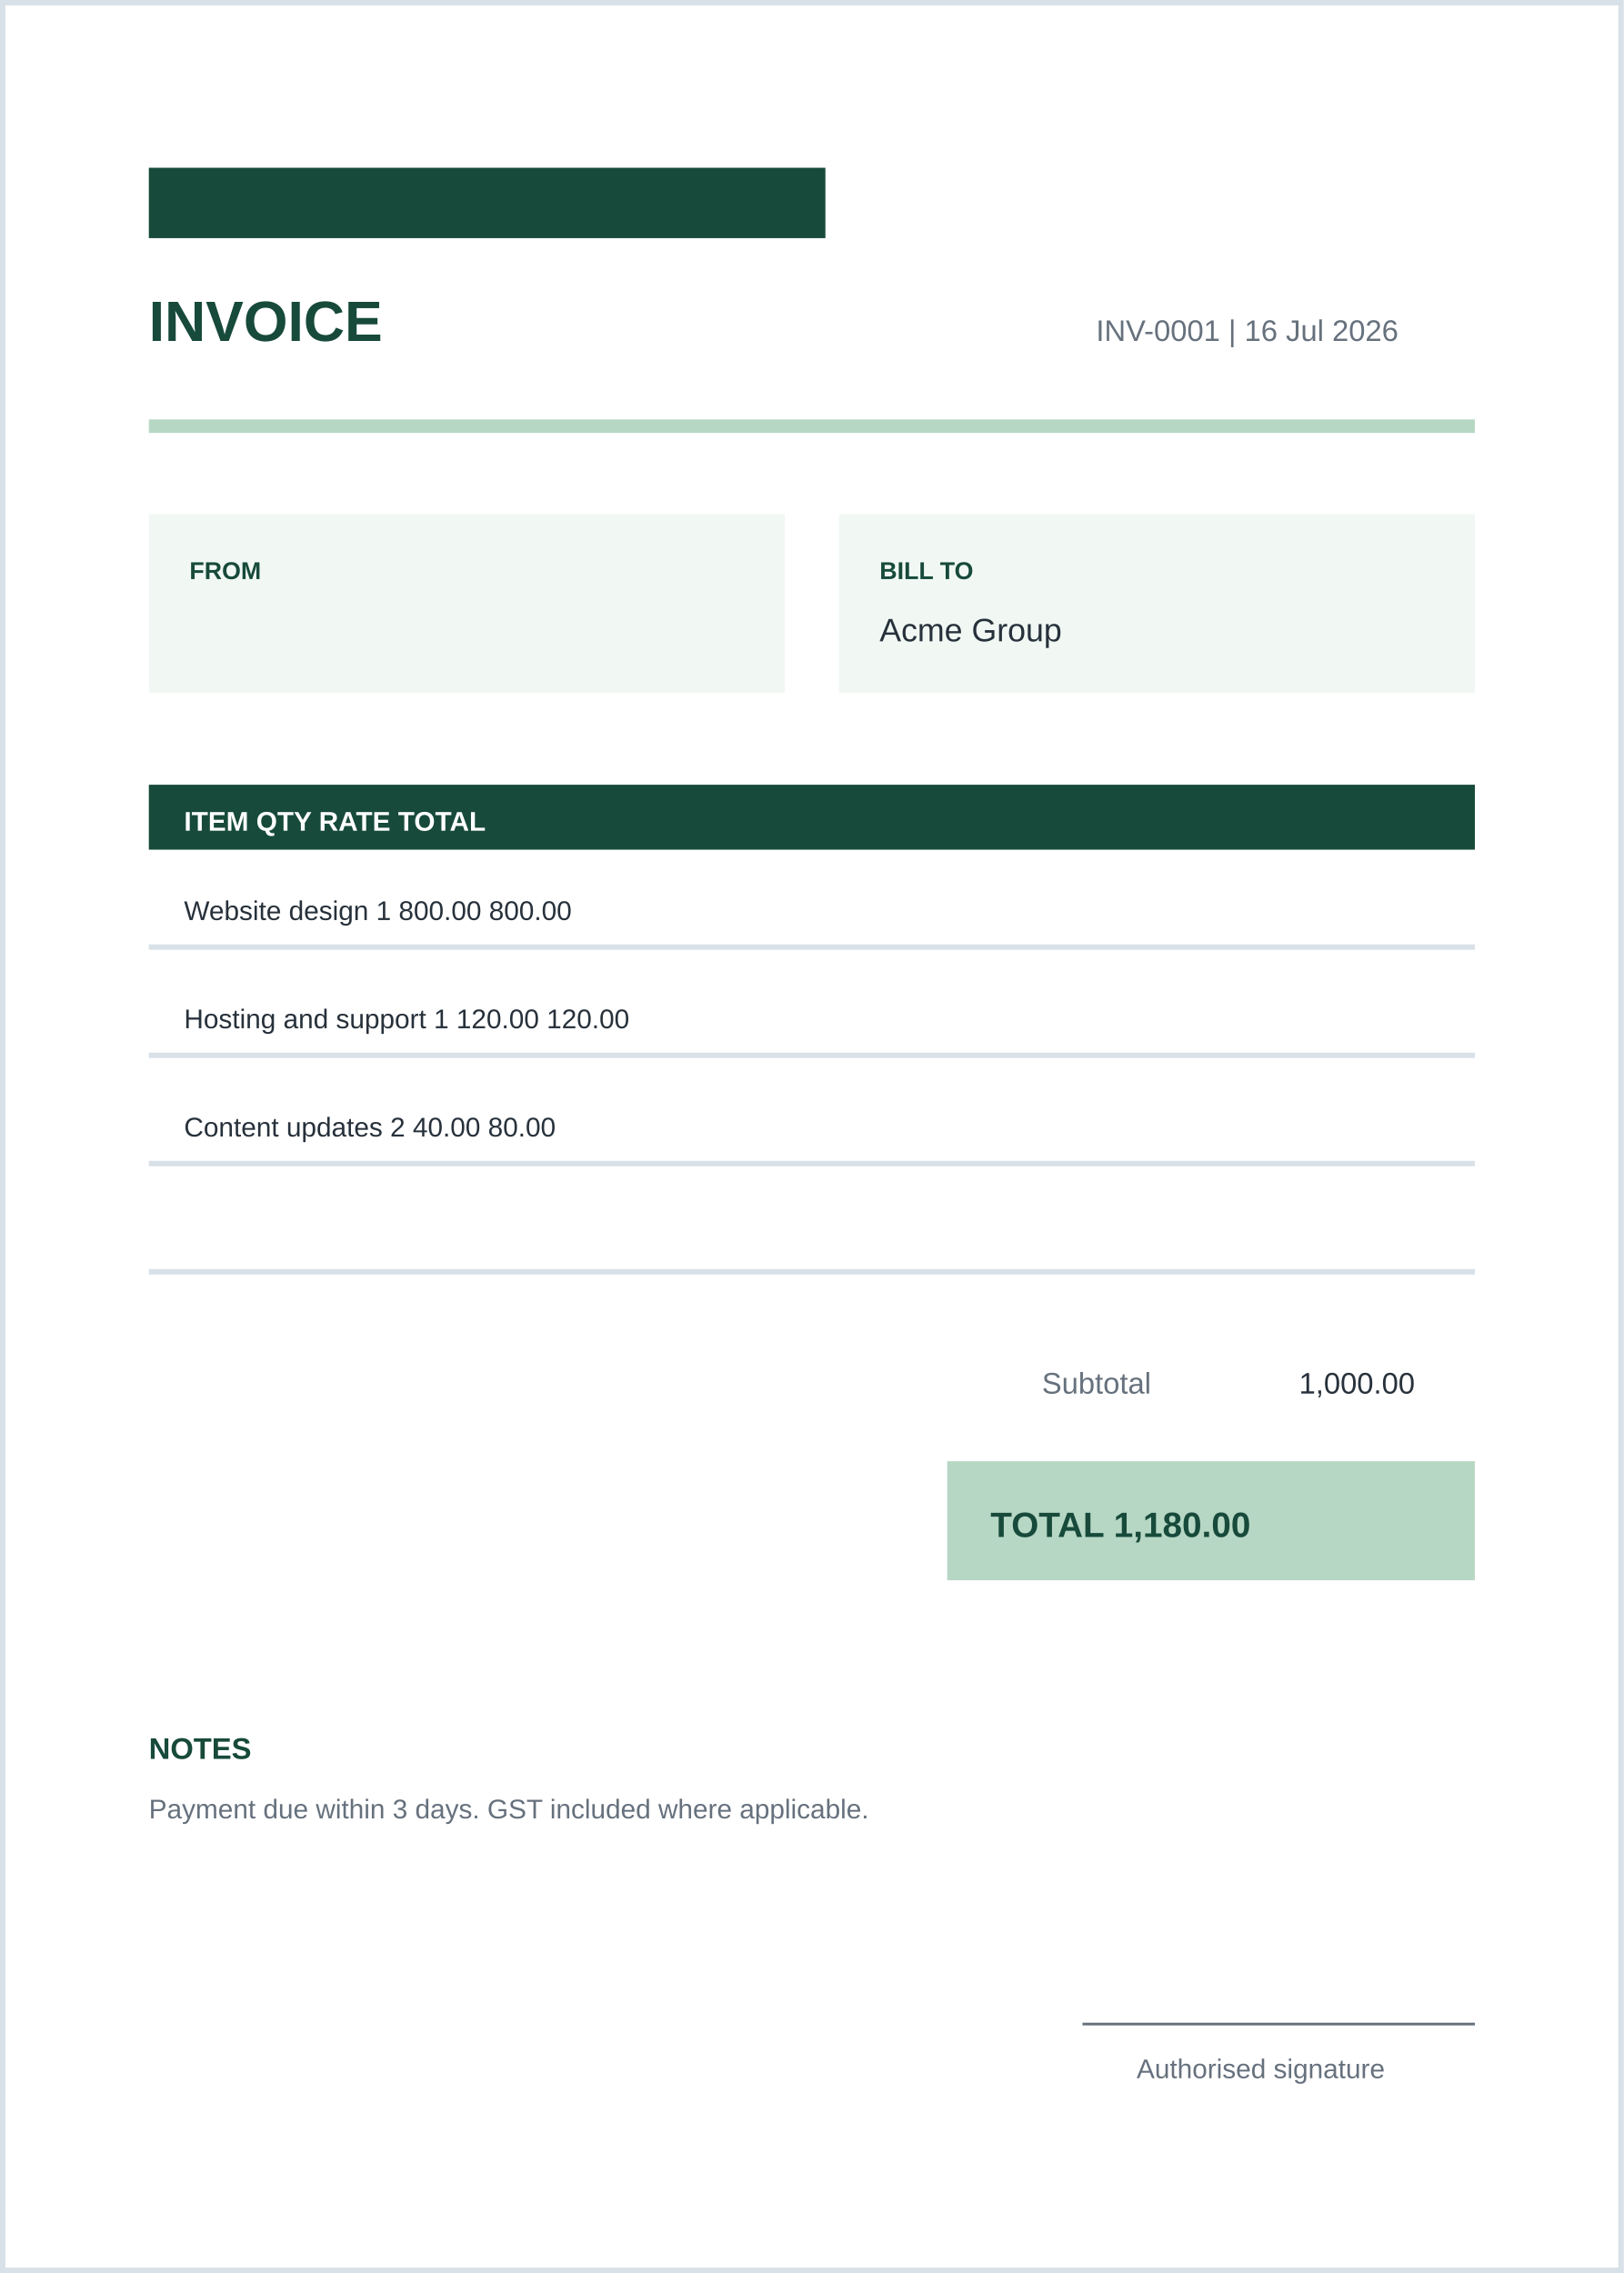
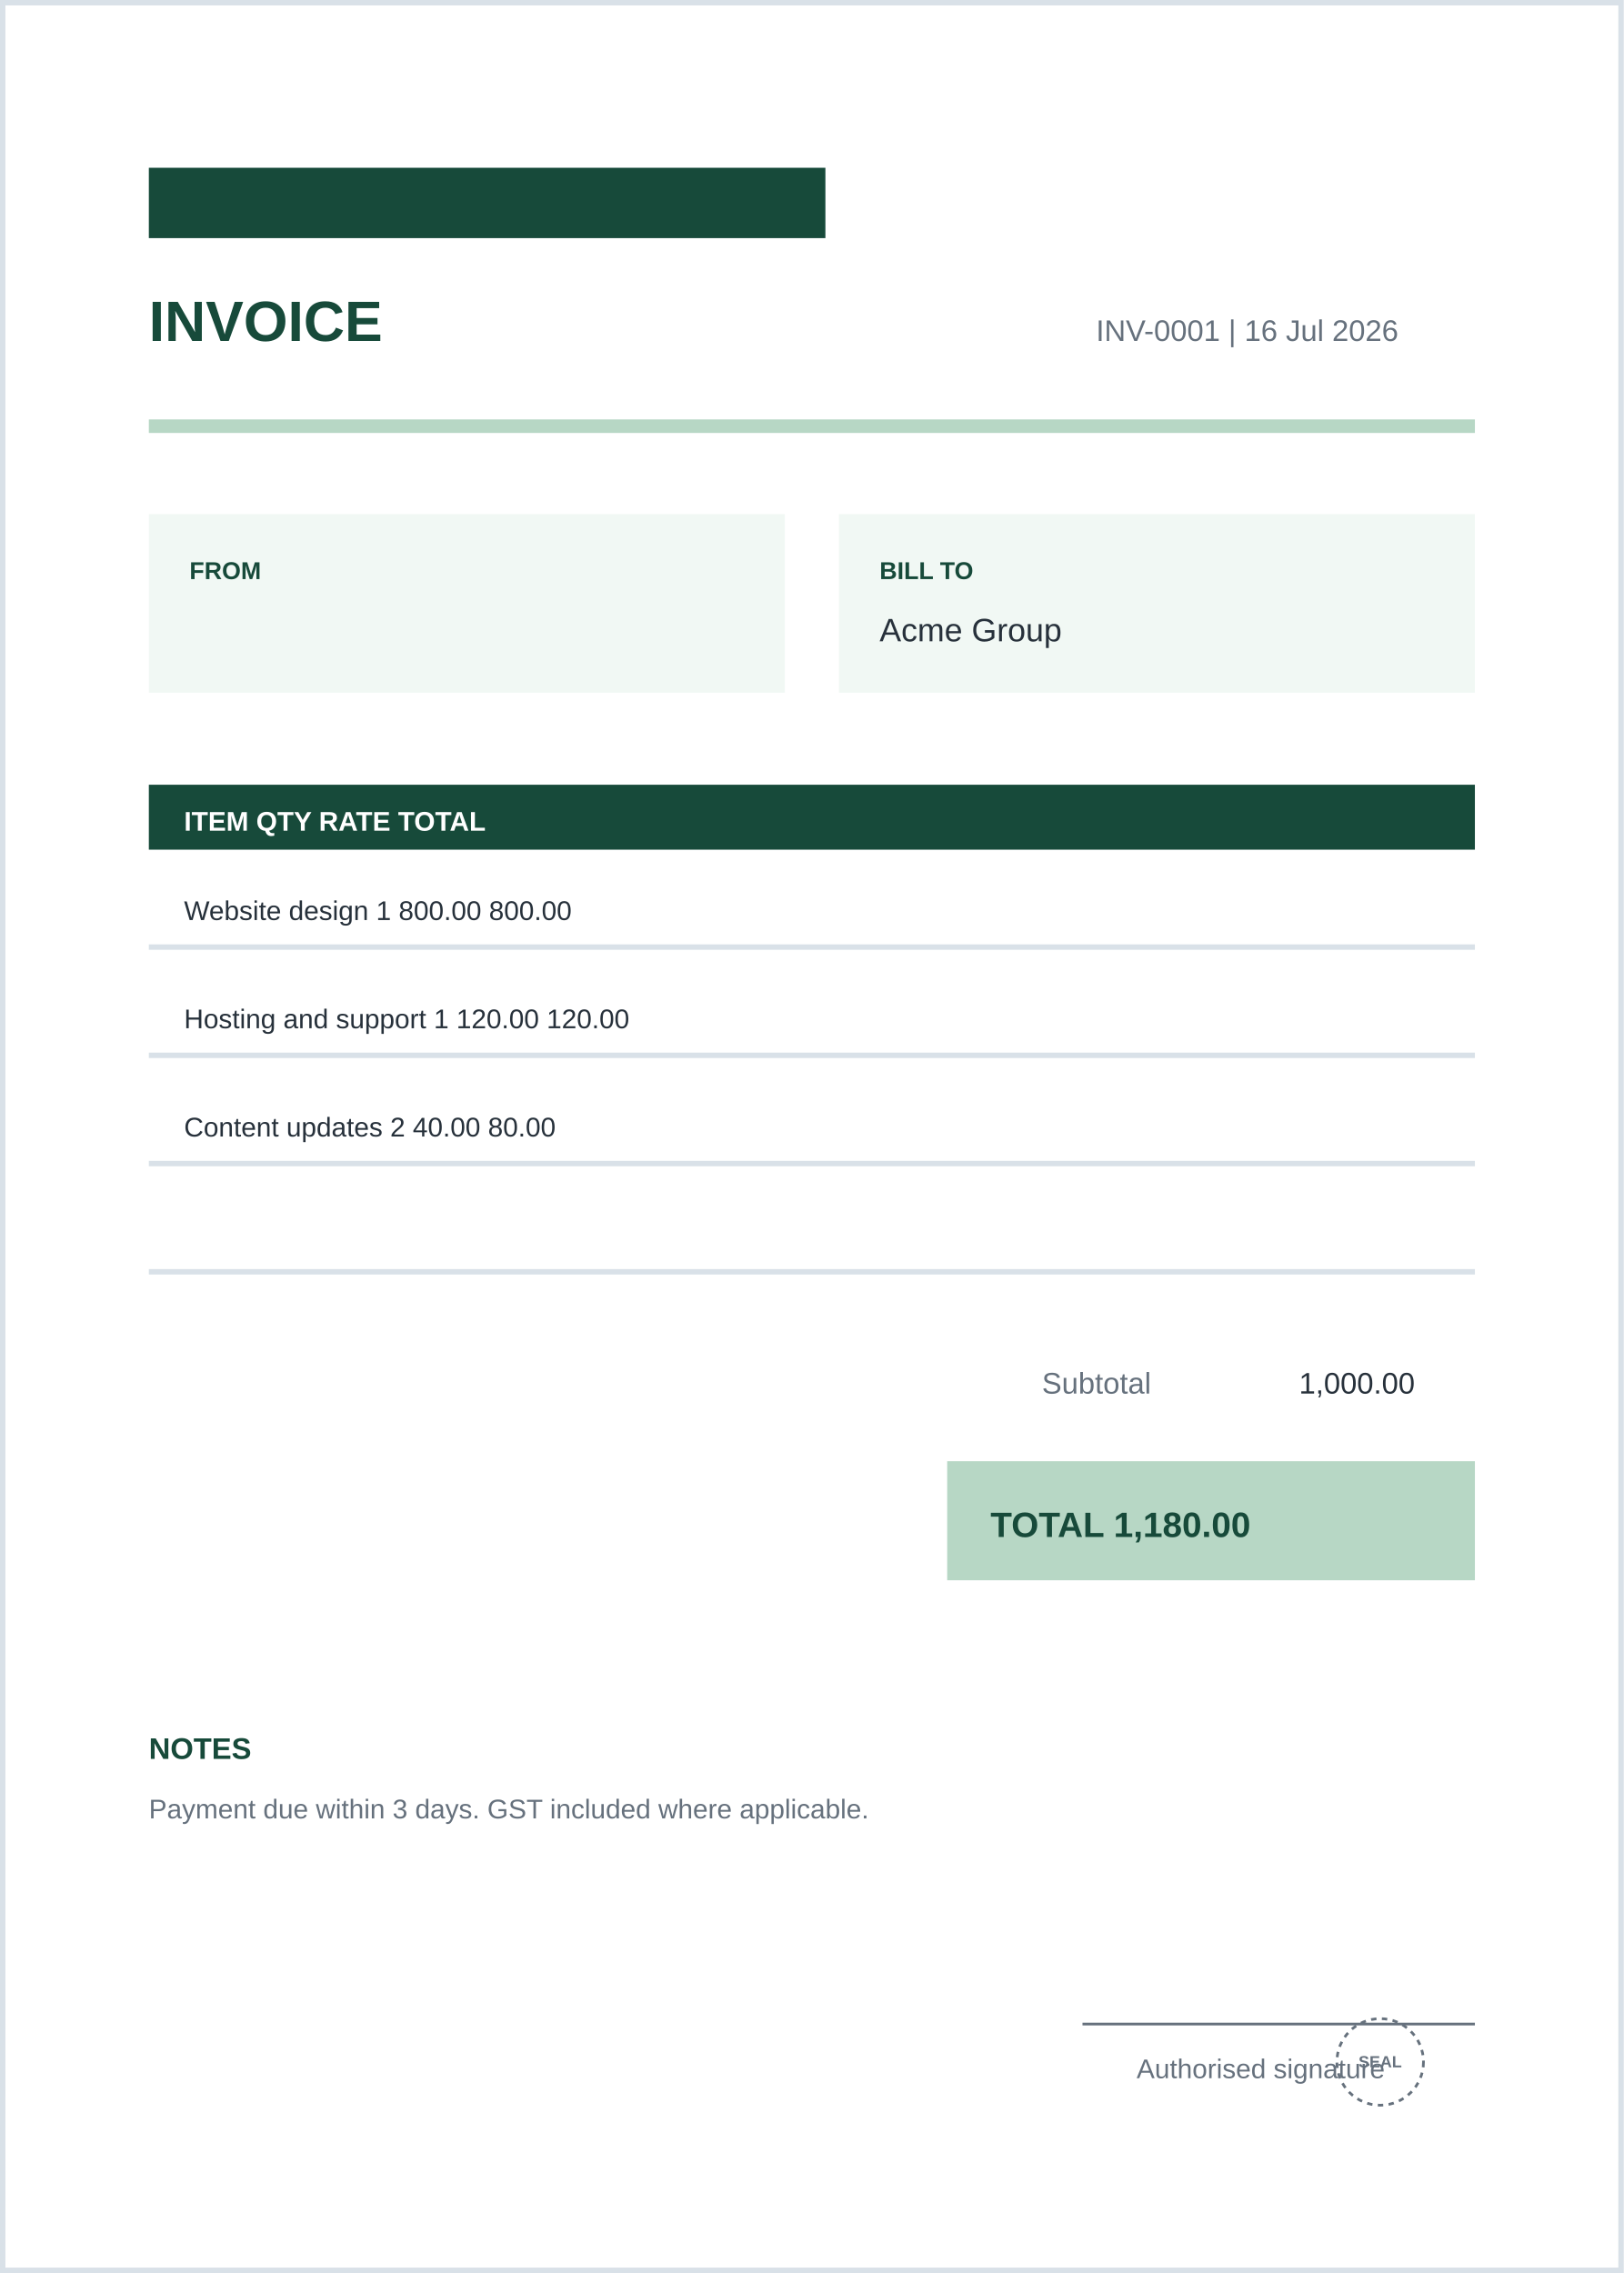
<svg xmlns="http://www.w3.org/2000/svg" viewBox="0 0 600 840">
  <rect width="600" height="840" fill="#fff" />
  <rect x="1" y="1" width="598" height="838" fill="#fff" stroke="#d9e1e8" stroke-width="2" />
  <rect x="55" y="62" width="250" height="26" fill="#174a3a" />
  <text x="55" y="126" fill="#174a3a" font-family="Arial" font-size="21" font-weight="700">INVOICE</text>
  <text x="405" y="126" fill="#66717d" font-family="Arial" font-size="11">INV-0001 | 16 Jul 2026</text>
  <rect x="55" y="155" width="490" height="5" fill="#b7d7c5" />
  <rect x="55" y="190" width="235" height="66" fill="#f1f8f4" />
  <rect x="310" y="190" width="235" height="66" fill="#f1f8f4" />
  <text x="70" y="214" fill="#174a3a" font-family="Arial" font-size="9" font-weight="700">FROM</text>
  <text x="325" y="214" fill="#174a3a" font-family="Arial" font-size="9" font-weight="700">BILL TO</text>
  <text x="325" y="237" fill="#27313b" font-family="Arial" font-size="12">Acme Group</text>
  <rect x="55" y="290" width="490" height="24" fill="#174a3a" />
  <text x="68" y="307" fill="#fff" font-family="Arial" font-size="10" font-weight="700">ITEM                          QTY       RATE        TOTAL</text>
  <path d="M55 350h490M55 390h490M55 430h490M55 470h490" stroke="#d9e1e8" stroke-width="2" />
  <text x="68" y="340" fill="#27313b" font-family="Arial" font-size="10">Website design                   1       800.00       800.00</text>
  <text x="68" y="380" fill="#27313b" font-family="Arial" font-size="10">Hosting and support              1       120.00       120.00</text>
  <text x="68" y="420" fill="#27313b" font-family="Arial" font-size="10">Content updates                  2        40.00        80.00</text>
  <text x="385" y="515" fill="#66717d" font-family="Arial" font-size="11">Subtotal</text>
  <text x="480" y="515" fill="#27313b" font-family="Arial" font-size="11">1,000.00</text>
  <rect x="350" y="540" width="195" height="44" fill="#b7d7c5" />
  <text x="366" y="568" fill="#174a3a" font-family="Arial" font-size="13" font-weight="700">TOTAL  1,180.00</text>
  <text x="55" y="650" fill="#174a3a" font-family="Arial" font-size="11" font-weight="700">NOTES</text>
  <text x="55" y="672" fill="#66717d" font-family="Arial" font-size="10">Payment due within 3 days. GST included where applicable.</text>
  <path d="M400 748h145" stroke="#66717d" />
  <text x="420" y="768" fill="#66717d" font-family="Arial" font-size="10">Authorised signature</text>
+   <circle cx="510" cy="762" r="16" fill="none" stroke="#66717d" stroke-width="1" stroke-dasharray="2,2" />
+   <text x="510" y="764" text-anchor="middle" font-family="Arial" font-size="6" font-weight="700" fill="#66717d">SEAL</text>
</svg>
